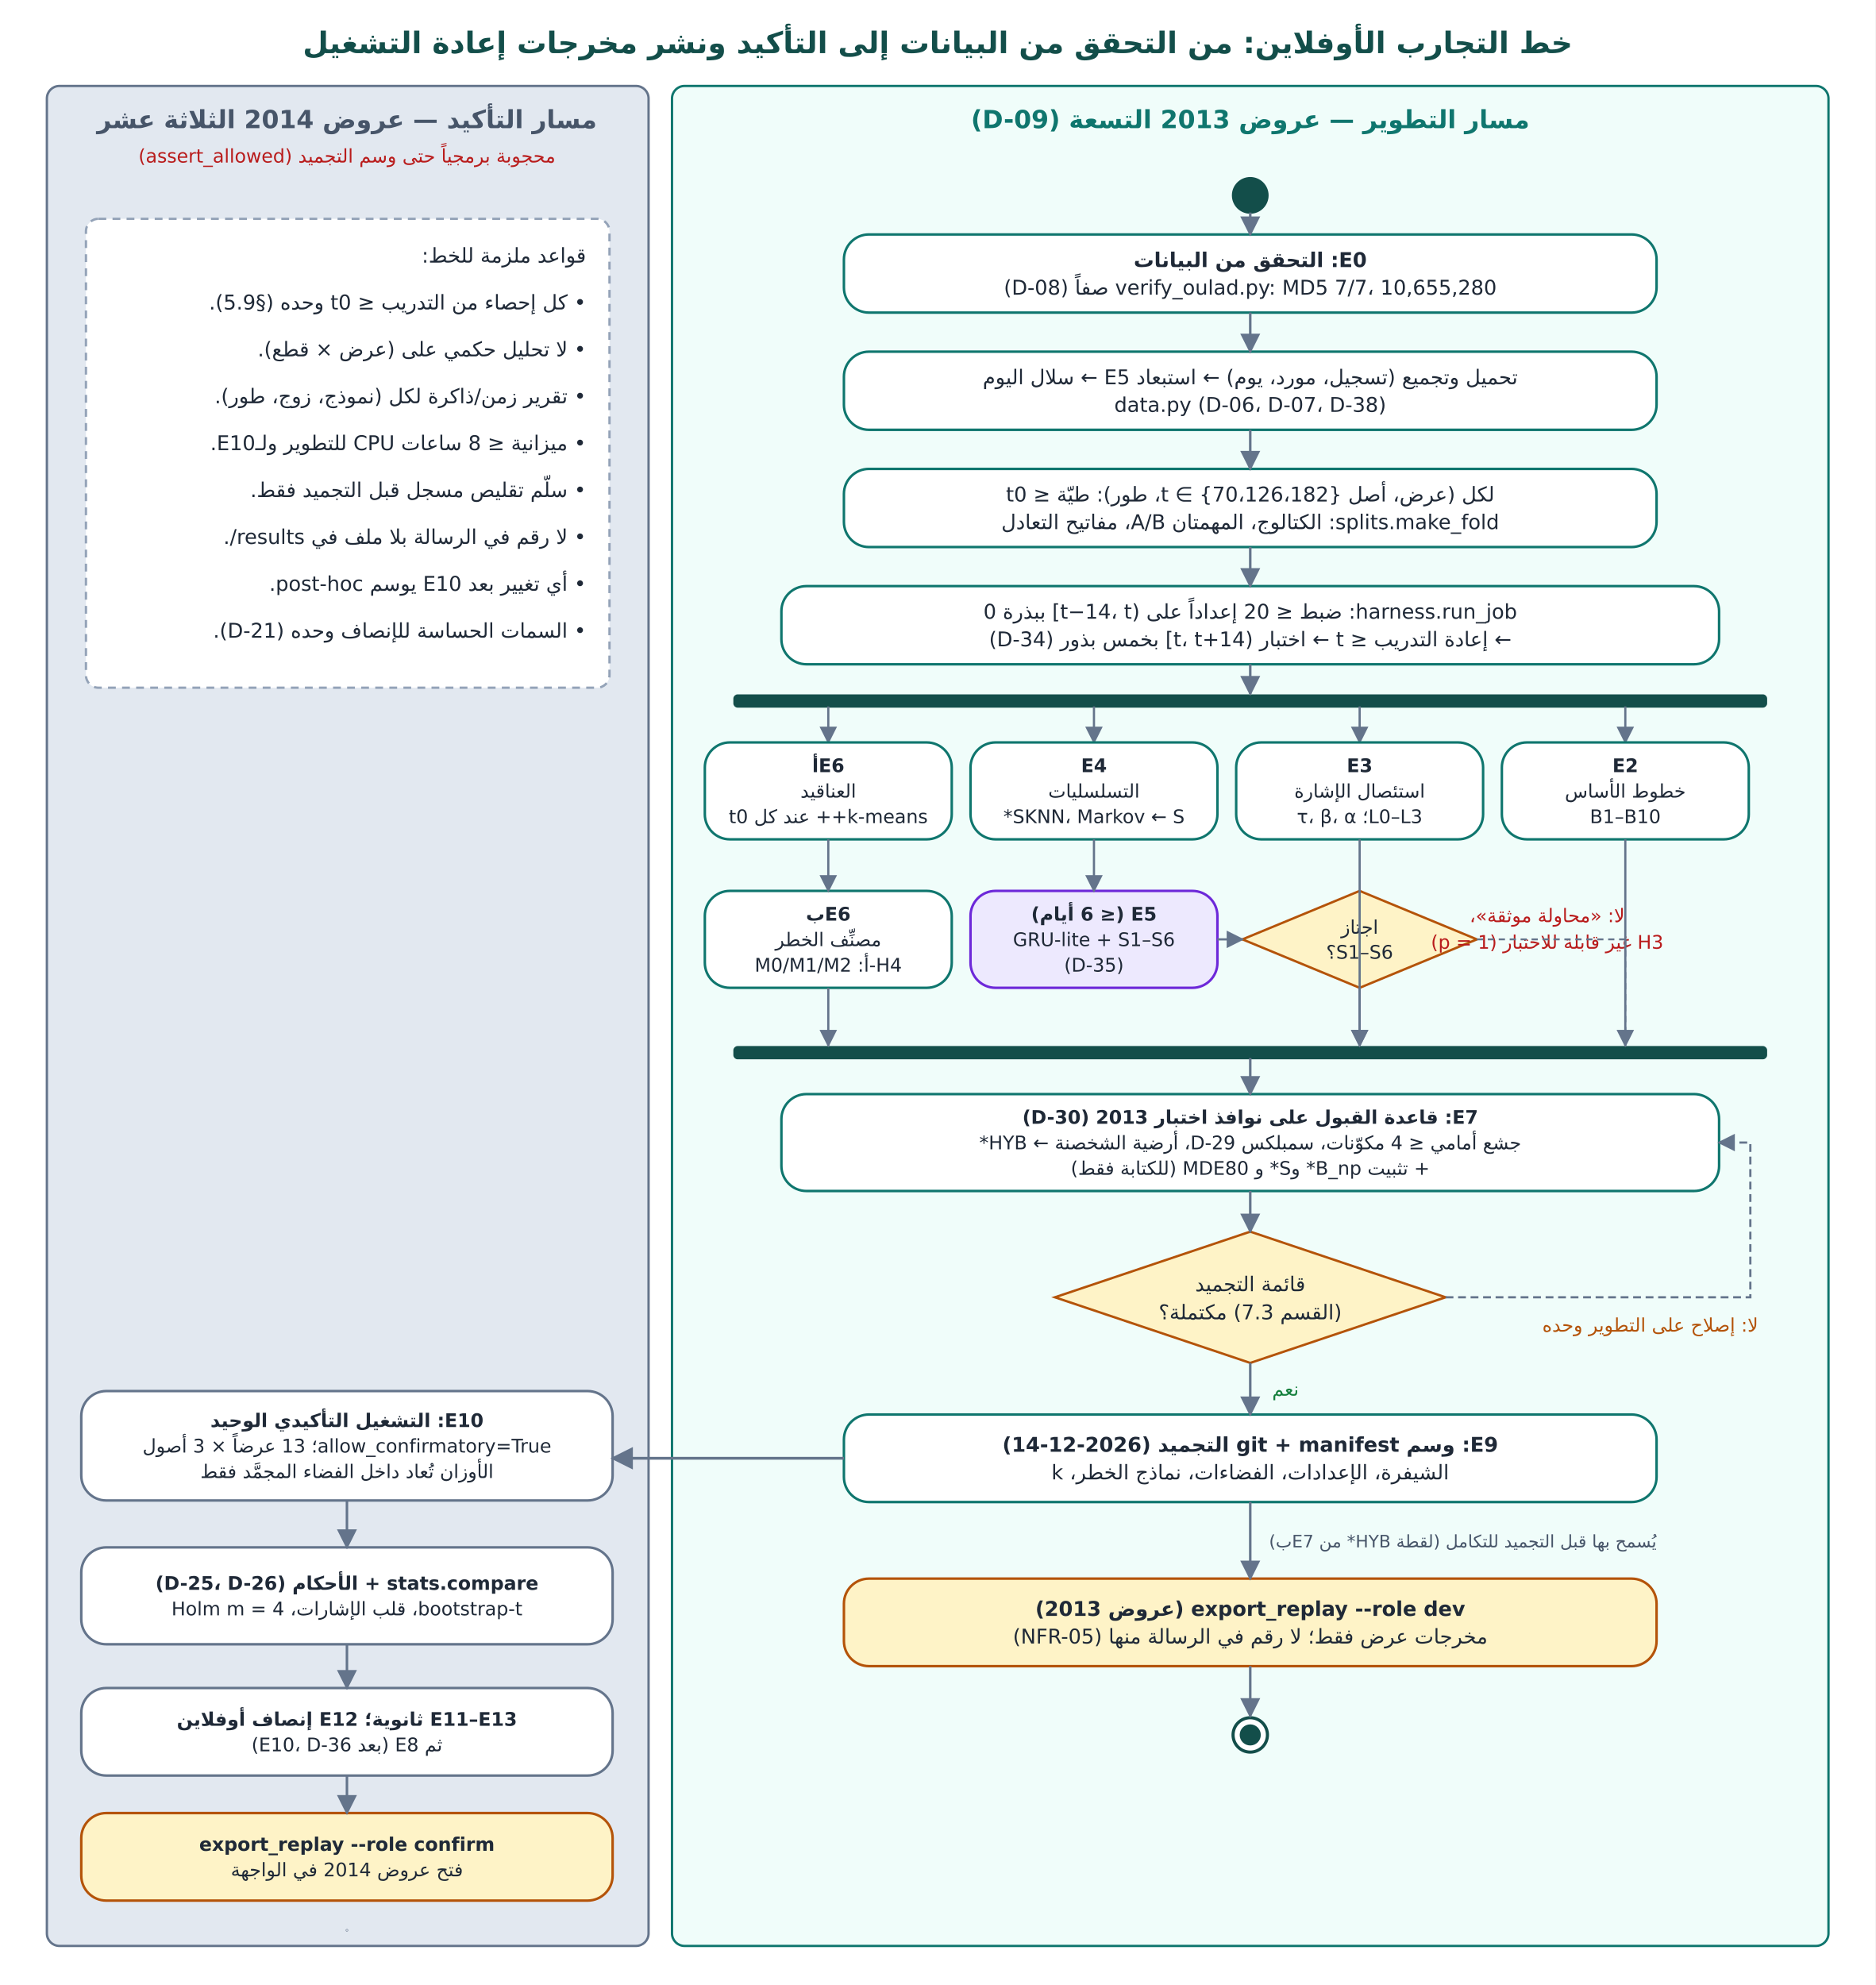
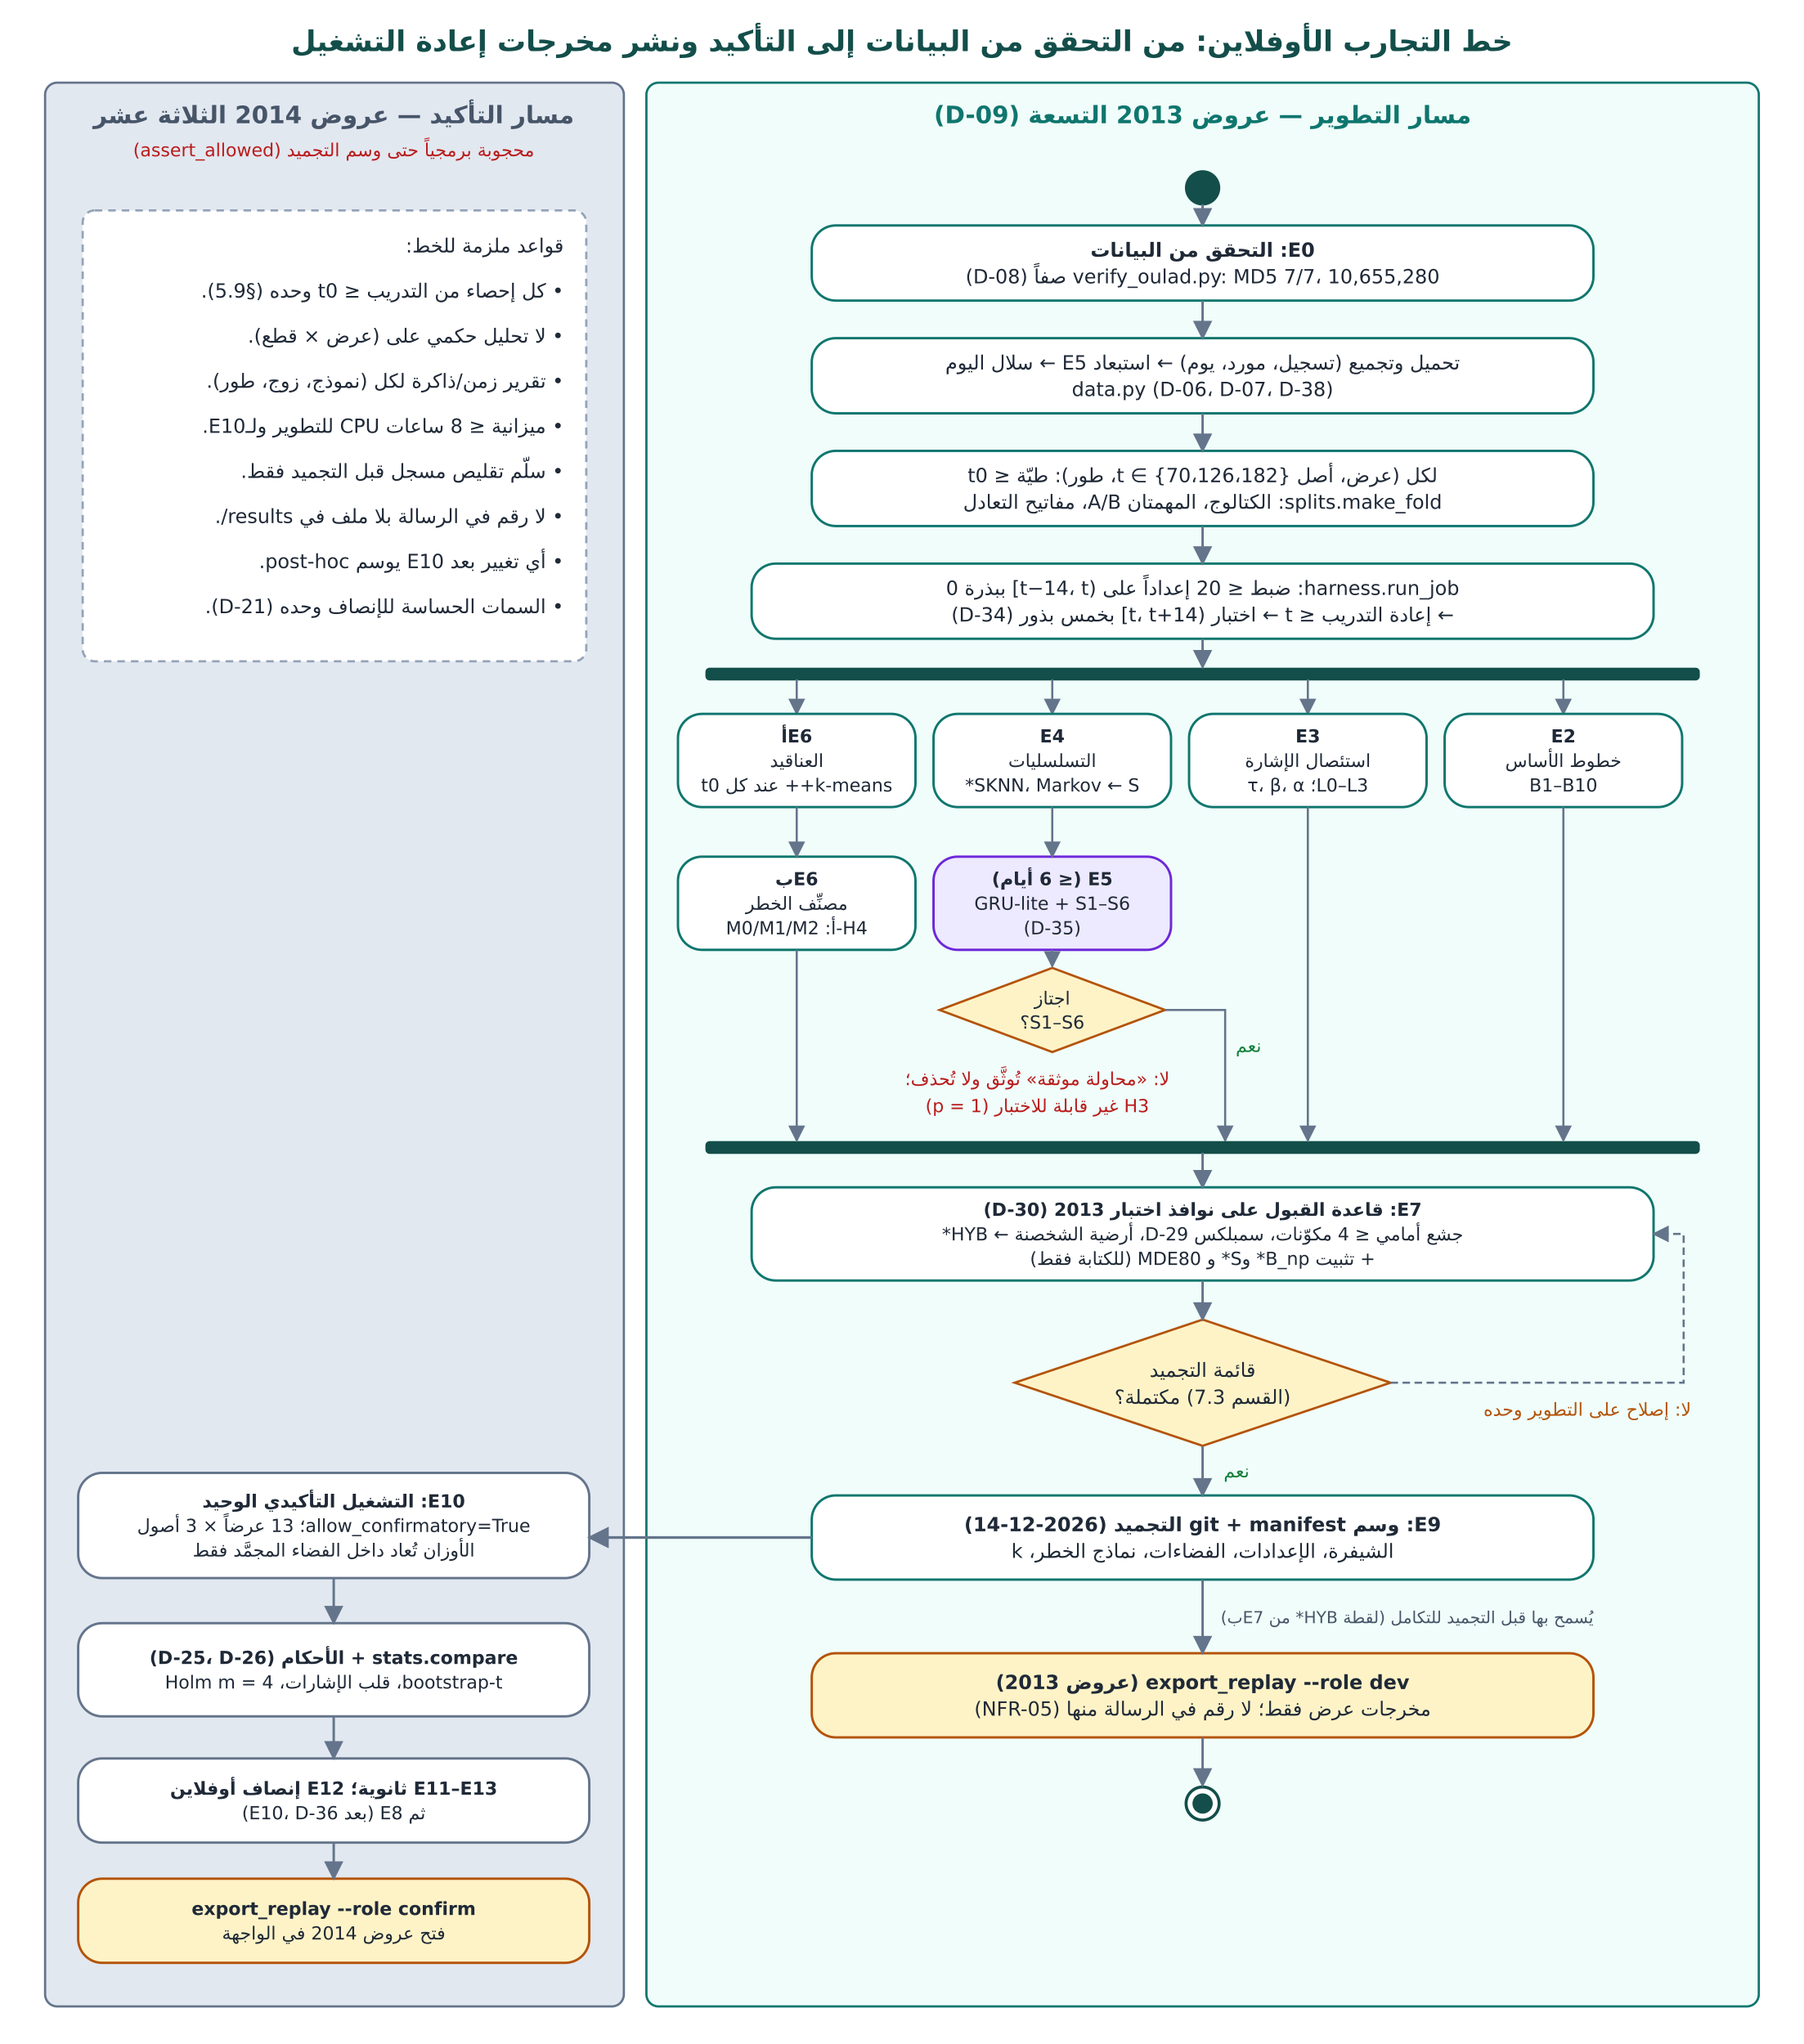
- <svg xmlns="http://www.w3.org/2000/svg" width="1200" height="1270" viewBox="0 0 1200 1270" font-family="DejaVu Sans, Arial, sans-serif">
+ <svg xmlns="http://www.w3.org/2000/svg" width="1200" height="1360" viewBox="0 0 1200 1360" font-family="DejaVu Sans, Arial, sans-serif">
  <defs>
    <marker id="arr" viewBox="0 0 10 10" refX="9" refY="5" markerWidth="8" markerHeight="8" orient="auto-start-reverse">
      <path d="M0,0 L10,5 L0,10 z" fill="#64748B" />
    </marker>
    <marker id="arrs" viewBox="0 0 10 10" refX="1" refY="5" markerWidth="8" markerHeight="8" orient="auto-start-reverse">
      <path d="M0,0 L10,5 L0,10 z" fill="#64748B" />
    </marker>
    <marker id="arrp" viewBox="0 0 10 10" refX="9" refY="5" markerWidth="8" markerHeight="8" orient="auto-start-reverse">
      <path d="M0,0 L10,5 L0,10 z" fill="#0F766E" />
    </marker>
    <marker id="arra" viewBox="0 0 10 10" refX="9" refY="5" markerWidth="8" markerHeight="8" orient="auto-start-reverse">
      <path d="M0,0 L10,5 L0,10 z" fill="#B45309" />
    </marker>
    <marker id="open" viewBox="0 0 12 12" refX="11" refY="6" markerWidth="10" markerHeight="10" orient="auto-start-reverse">
      <path d="M0,0 L11,6 L0,12" fill="none" stroke="#64748B" stroke-width="1.5" />
    </marker>
  </defs>
-   <rect x="0" y="0" width="1200" height="1270" fill="#ffffff" />
+   <rect x="0" y="0" width="1200" height="1360" fill="#ffffff" />
  <text x="600" y="34" font-family="DejaVu Sans, Arial, sans-serif" font-size="19" font-weight="bold" fill="#134E4A" text-anchor="middle" direction="rtl">خط التجارب الأوفلاين: من التحقق من البيانات إلى التأكيد ونشر مخرجات إعادة التشغيل</text>
-   <rect x="430" y="55" width="740" height="1190" rx="8" fill="#F0FDFA" stroke="#0F766E" stroke-width="1.5" />
-   <rect x="30" y="55" width="385" height="1190" rx="8" fill="#E2E8F0" stroke="#64748B" stroke-width="1.5" />
+   <rect x="430" y="55" width="740" height="1280" rx="8" fill="#F0FDFA" stroke="#0F766E" stroke-width="1.5" />
+   <rect x="30" y="55" width="385" height="1280" rx="8" fill="#E2E8F0" stroke="#64748B" stroke-width="1.5" />
  <text x="800" y="82" font-family="DejaVu Sans, Arial, sans-serif" font-size="16" font-weight="bold" fill="#0F766E" text-anchor="middle" direction="rtl">مسار التطوير — عروض 2013 التسعة (D-09)</text>
  <text x="222" y="82" font-family="DejaVu Sans, Arial, sans-serif" font-size="16" font-weight="bold" fill="#475569" text-anchor="middle" direction="rtl">مسار التأكيد — عروض 2014 الثلاثة عشر</text>
  <text x="222" y="104" font-family="DejaVu Sans, Arial, sans-serif" font-size="12" font-weight="normal" fill="#B91C1C" text-anchor="middle" direction="rtl">محجوبة برمجياً حتى وسم التجميد (assert_allowed)</text>
  <circle cx="800" cy="125" r="11" fill="#134E4A" stroke="#134E4A" stroke-width="1.5" />
  <rect x="540.0" y="150" width="520" height="50" rx="16" fill="#fff" stroke="#0F766E" stroke-width="1.6" />
  <text x="800" y="170.84" font-family="DejaVu Sans, Arial, sans-serif" font-size="13" font-weight="bold" fill="#1F2937" text-anchor="middle" direction="rtl">E0: التحقق من البيانات</text>
  <text x="800" y="188.52" font-family="DejaVu Sans, Arial, sans-serif" font-size="13" font-weight="normal" fill="#1F2937" text-anchor="middle" direction="rtl">verify_oulad.py: MD5 7/7، 10,655,280 صفاً (D-08)</text>
  <rect x="540.0" y="225" width="520" height="50" rx="16" fill="#fff" stroke="#0F766E" stroke-width="1.6" />
  <text x="800" y="245.84" font-family="DejaVu Sans, Arial, sans-serif" font-size="13" font-weight="normal" fill="#1F2937" text-anchor="middle" direction="rtl">تحميل وتجميع (تسجيل، مورد، يوم) ← استبعاد E5 ← سلال اليوم</text>
  <text x="800" y="263.52" font-family="DejaVu Sans, Arial, sans-serif" font-size="13" font-weight="normal" fill="#1F2937" text-anchor="middle" direction="rtl">data.py (D-06، D-07، D-38)</text>
  <rect x="540.0" y="300" width="520" height="50" rx="16" fill="#fff" stroke="#0F766E" stroke-width="1.6" />
  <text x="800" y="320.84" font-family="DejaVu Sans, Arial, sans-serif" font-size="13" font-weight="normal" fill="#1F2937" text-anchor="middle" direction="rtl">لكل (عرض، أصل t ∈ {70،126،182}، طور): طيّة ≤ t0</text>
  <text x="800" y="338.52" font-family="DejaVu Sans, Arial, sans-serif" font-size="13" font-weight="normal" fill="#1F2937" text-anchor="middle" direction="rtl">splits.make_fold: الكتالوج، المهمتان A/B، مفاتيح التعادل</text>
  <rect x="500.0" y="375" width="600" height="50" rx="16" fill="#fff" stroke="#0F766E" stroke-width="1.6" />
  <text x="800" y="395.84" font-family="DejaVu Sans, Arial, sans-serif" font-size="13" font-weight="normal" fill="#1F2937" text-anchor="middle" direction="rtl">harness.run_job: ضبط ≤ 20 إعداداً على (t−14، t] ببذرة 0</text>
  <text x="800" y="413.52" font-family="DejaVu Sans, Arial, sans-serif" font-size="13" font-weight="normal" fill="#1F2937" text-anchor="middle" direction="rtl">← إعادة التدريب ≤ t ← اختبار (t، t+14] بخمس بذور (D-34)</text>
  <line x1="800" y1="136" x2="800" y2="150" stroke="#64748B" stroke-width="1.6" marker-end="url(#arr)" />
  <line x1="800" y1="200" x2="800" y2="225" stroke="#64748B" stroke-width="1.6" marker-end="url(#arr)" />
  <line x1="800" y1="275" x2="800" y2="300" stroke="#64748B" stroke-width="1.6" marker-end="url(#arr)" />
  <line x1="800" y1="350" x2="800" y2="375" stroke="#64748B" stroke-width="1.6" marker-end="url(#arr)" />
  <rect x="470" y="445" width="660" height="7" rx="2" fill="#134E4A" stroke="#134E4A" stroke-width="1.5" />
  <line x1="800" y1="425" x2="800" y2="444" stroke="#64748B" stroke-width="1.6" marker-end="url(#arr)" />
  <line x1="1040" y1="452" x2="1040" y2="475" stroke="#64748B" stroke-width="1.4" marker-end="url(#arr)" />
  <rect x="961.0" y="475" width="158" height="62" rx="16" fill="#fff" stroke="#0F766E" stroke-width="1.6" />
  <text x="1040" y="494.0" font-family="DejaVu Sans, Arial, sans-serif" font-size="12" font-weight="bold" fill="#1F2937" text-anchor="middle">E2</text>
  <text x="1040" y="510.32" font-family="DejaVu Sans, Arial, sans-serif" font-size="12" font-weight="normal" fill="#1F2937" text-anchor="middle" direction="rtl">خطوط الأساس</text>
  <text x="1040" y="526.64" font-family="DejaVu Sans, Arial, sans-serif" font-size="12" font-weight="normal" fill="#1F2937" text-anchor="middle">B1–B10</text>
  <line x1="870" y1="452" x2="870" y2="475" stroke="#64748B" stroke-width="1.4" marker-end="url(#arr)" />
  <rect x="791.0" y="475" width="158" height="62" rx="16" fill="#fff" stroke="#0F766E" stroke-width="1.6" />
  <text x="870" y="494.0" font-family="DejaVu Sans, Arial, sans-serif" font-size="12" font-weight="bold" fill="#1F2937" text-anchor="middle">E3</text>
  <text x="870" y="510.32" font-family="DejaVu Sans, Arial, sans-serif" font-size="12" font-weight="normal" fill="#1F2937" text-anchor="middle" direction="rtl">استئصال الإشارة</text>
  <text x="870" y="526.64" font-family="DejaVu Sans, Arial, sans-serif" font-size="12" font-weight="normal" fill="#1F2937" text-anchor="middle" direction="rtl">L0–L3؛ τ، β، α</text>
  <line x1="700" y1="452" x2="700" y2="475" stroke="#64748B" stroke-width="1.4" marker-end="url(#arr)" />
  <rect x="621.0" y="475" width="158" height="62" rx="16" fill="#fff" stroke="#0F766E" stroke-width="1.6" />
  <text x="700" y="494.0" font-family="DejaVu Sans, Arial, sans-serif" font-size="12" font-weight="bold" fill="#1F2937" text-anchor="middle">E4</text>
  <text x="700" y="510.32" font-family="DejaVu Sans, Arial, sans-serif" font-size="12" font-weight="normal" fill="#1F2937" text-anchor="middle" direction="rtl">التسلسليات</text>
  <text x="700" y="526.64" font-family="DejaVu Sans, Arial, sans-serif" font-size="12" font-weight="normal" fill="#1F2937" text-anchor="middle" direction="rtl">SKNN، Markov ← S*</text>
  <line x1="530" y1="452" x2="530" y2="475" stroke="#64748B" stroke-width="1.4" marker-end="url(#arr)" />
  <rect x="451.0" y="475" width="158" height="62" rx="16" fill="#fff" stroke="#0F766E" stroke-width="1.6" />
  <text x="530" y="494.0" font-family="DejaVu Sans, Arial, sans-serif" font-size="12" font-weight="bold" fill="#1F2937" text-anchor="middle" direction="rtl">E6أ</text>
  <text x="530" y="510.32" font-family="DejaVu Sans, Arial, sans-serif" font-size="12" font-weight="normal" fill="#1F2937" text-anchor="middle" direction="rtl">العناقيد</text>
  <text x="530" y="526.64" font-family="DejaVu Sans, Arial, sans-serif" font-size="12" font-weight="normal" fill="#1F2937" text-anchor="middle" direction="rtl">k-means++ عند كل t0</text>
  <rect x="621.0" y="570" width="158" height="62" rx="16" fill="#EDE9FE" stroke="#6D28D9" stroke-width="1.6" />
  <text x="700" y="589.0" font-family="DejaVu Sans, Arial, sans-serif" font-size="12" font-weight="bold" fill="#1F2937" text-anchor="middle" direction="rtl">E5 (≤ 6 أيام)</text>
  <text x="700" y="605.32" font-family="DejaVu Sans, Arial, sans-serif" font-size="12" font-weight="normal" fill="#1F2937" text-anchor="middle">GRU-lite + S1–S6</text>
  <text x="700" y="621.64" font-family="DejaVu Sans, Arial, sans-serif" font-size="12" font-weight="normal" fill="#1F2937" text-anchor="middle">(D-35)</text>
  <rect x="451.0" y="570" width="158" height="62" rx="16" fill="#fff" stroke="#0F766E" stroke-width="1.6" />
  <text x="530" y="589.0" font-family="DejaVu Sans, Arial, sans-serif" font-size="12" font-weight="bold" fill="#1F2937" text-anchor="middle" direction="rtl">E6ب</text>
  <text x="530" y="605.32" font-family="DejaVu Sans, Arial, sans-serif" font-size="12" font-weight="normal" fill="#1F2937" text-anchor="middle" direction="rtl">مصنِّف الخطر</text>
  <text x="530" y="621.64" font-family="DejaVu Sans, Arial, sans-serif" font-size="12" font-weight="normal" fill="#1F2937" text-anchor="middle" direction="rtl">H4-أ: M0/M1/M2</text>
  <line x1="700" y1="537" x2="700" y2="570" stroke="#64748B" stroke-width="1.4" marker-end="url(#arr)" />
  <line x1="530" y1="537" x2="530" y2="570" stroke="#64748B" stroke-width="1.4" marker-end="url(#arr)" />
-   <polygon points="870,570.0 945.0,601 870,632.0 795.0,601" fill="#FEF3C7" stroke="#B45309" stroke-width="1.5" />
-   <text x="870" y="597.4" font-family="DejaVu Sans, Arial, sans-serif" font-size="12" font-weight="normal" fill="#1F2937" text-anchor="middle" direction="rtl">اجتاز</text>
-   <text x="870" y="613.4" font-family="DejaVu Sans, Arial, sans-serif" font-size="12" font-weight="normal" fill="#1F2937" text-anchor="middle" direction="rtl">S1–S6؟</text>
-   <line x1="779" y1="601" x2="795" y2="601" stroke="#64748B" stroke-width="1.4" marker-end="url(#arr)" />
-   <text x="990" y="590" font-family="DejaVu Sans, Arial, sans-serif" font-size="12" font-weight="normal" fill="#B91C1C" text-anchor="middle" direction="rtl">لا: «محاولة موثقة»،</text>
-   <text x="990" y="607" font-family="DejaVu Sans, Arial, sans-serif" font-size="12" font-weight="normal" fill="#B91C1C" text-anchor="middle" direction="rtl">H3 غير قابلة للاختبار (p = 1)</text>
-   <line x1="945" y1="601" x2="1040" y2="601" stroke="#64748B" stroke-width="1.2" stroke-dasharray="4 3" />
-   <rect x="470" y="670" width="660" height="7" rx="2" fill="#134E4A" stroke="#134E4A" stroke-width="1.5" />
-   <line x1="1040" y1="537" x2="1040" y2="669" stroke="#64748B" stroke-width="1.4" marker-end="url(#arr)" />
-   <line x1="870" y1="537" x2="870" y2="669" stroke="#64748B" stroke-width="1.4" marker-end="url(#arr)" />
-   <line x1="870" y1="632" x2="870" y2="669" stroke="#64748B" stroke-width="1.4" marker-end="url(#arr)" />
-   <line x1="530" y1="632" x2="530" y2="669" stroke="#64748B" stroke-width="1.4" marker-end="url(#arr)" />
-   <line x1="1040" y1="601" x2="1040" y2="669" stroke="#64748B" stroke-width="1.2" stroke-dasharray="4 3" />
-   <rect x="500.0" y="700" width="600" height="62" rx="16" fill="#fff" stroke="#0F766E" stroke-width="1.6" />
-   <text x="800" y="719.0" font-family="DejaVu Sans, Arial, sans-serif" font-size="12" font-weight="bold" fill="#1F2937" text-anchor="middle" direction="rtl">E7: قاعدة القبول على نوافذ اختبار 2013 (D-30)</text>
-   <text x="800" y="735.32" font-family="DejaVu Sans, Arial, sans-serif" font-size="12" font-weight="normal" fill="#1F2937" text-anchor="middle" direction="rtl">جشع أمامي ≤ 4 مكوّنات، سمبلكس D-29، أرضية الشخصنة ← HYB*</text>
-   <text x="800" y="751.64" font-family="DejaVu Sans, Arial, sans-serif" font-size="12" font-weight="normal" fill="#1F2937" text-anchor="middle" direction="rtl">+ تثبيت B_np* وS* و MDE80 (للكتابة فقط)</text>
-   <line x1="800" y1="677" x2="800" y2="700" stroke="#64748B" stroke-width="1.6" marker-end="url(#arr)" />
-   <polygon points="800,788.0 925.0,830 800,872.0 675.0,830" fill="#FEF3C7" stroke="#B45309" stroke-width="1.5" />
-   <text x="800" y="826.1" font-family="DejaVu Sans, Arial, sans-serif" font-size="13" font-weight="normal" fill="#1F2937" text-anchor="middle" direction="rtl">قائمة التجميد</text>
-   <text x="800" y="844.1" font-family="DejaVu Sans, Arial, sans-serif" font-size="13" font-weight="normal" fill="#1F2937" text-anchor="middle" direction="rtl">(القسم 7.3) مكتملة؟</text>
-   <line x1="800" y1="762" x2="800" y2="788" stroke="#64748B" stroke-width="1.6" marker-end="url(#arr)" />
-   <path d="M925,830 L1120,830 L1120,731 L1100,731" fill="none" stroke="#64748B" stroke-width="1.4" stroke-dasharray="5 3" marker-end="url(#arr)" />
-   <text x="1125" y="852" font-family="DejaVu Sans, Arial, sans-serif" font-size="12" font-weight="normal" fill="#B45309" text-anchor="start" direction="rtl">لا: إصلاح على التطوير وحده</text>
-   <rect x="540.0" y="905" width="520" height="56" rx="16" fill="#fff" stroke="#0F766E" stroke-width="1.6" />
-   <text x="800" y="928.84" font-family="DejaVu Sans, Arial, sans-serif" font-size="13" font-weight="bold" fill="#1F2937" text-anchor="middle" direction="rtl">E9: وسم git + manifest التجميد (2026-12-14)</text>
-   <text x="800" y="946.52" font-family="DejaVu Sans, Arial, sans-serif" font-size="13" font-weight="normal" fill="#1F2937" text-anchor="middle" direction="rtl">الشيفرة، الإعدادات، الفضاءات، نماذج الخطر، k</text>
-   <line x1="800" y1="872" x2="800" y2="905" stroke="#64748B" stroke-width="1.6" marker-end="url(#arr)" />
-   <text x="814" y="893" font-family="DejaVu Sans, Arial, sans-serif" font-size="12" font-weight="normal" fill="#15803D" text-anchor="end" direction="rtl">نعم</text>
-   <rect x="540.0" y="1010" width="520" height="56" rx="16" fill="#FEF3C7" stroke="#B45309" stroke-width="1.6" />
-   <text x="800" y="1033.84" font-family="DejaVu Sans, Arial, sans-serif" font-size="13" font-weight="bold" fill="#1F2937" text-anchor="middle" direction="rtl">export_replay --role dev (عروض 2013)</text>
-   <text x="800" y="1051.52" font-family="DejaVu Sans, Arial, sans-serif" font-size="13" font-weight="normal" fill="#1F2937" text-anchor="middle" direction="rtl">مخرجات عرض فقط؛ لا رقم في الرسالة منها (NFR-05)</text>
-   <line x1="800" y1="961" x2="800" y2="1010" stroke="#64748B" stroke-width="1.6" marker-end="url(#arr)" />
-   <text x="812" y="990" font-family="DejaVu Sans, Arial, sans-serif" font-size="11" font-weight="normal" fill="#475569" text-anchor="end" direction="rtl">يُسمح بها قبل التجميد للتكامل (لقطة HYB* من E7ب)</text>
-   <circle cx="800" cy="1110" r="11" fill="#fff" stroke="#134E4A" stroke-width="2" />
-   <circle cx="800" cy="1110" r="6" fill="#134E4A" stroke="#134E4A" stroke-width="1.5" />
-   <line x1="800" y1="1066" x2="800" y2="1098" stroke="#64748B" stroke-width="1.6" marker-end="url(#arr)" />
-   <rect x="52.0" y="890" width="340" height="70" rx="16" fill="#fff" stroke="#64748B" stroke-width="1.6" />
-   <text x="222" y="913.0" font-family="DejaVu Sans, Arial, sans-serif" font-size="12" font-weight="bold" fill="#1F2937" text-anchor="middle" direction="rtl">E10: التشغيل التأكيدي الوحيد</text>
-   <text x="222" y="929.32" font-family="DejaVu Sans, Arial, sans-serif" font-size="12" font-weight="normal" fill="#1F2937" text-anchor="middle" direction="rtl">allow_confirmatory=True؛ 13 عرضاً × 3 أصول</text>
-   <text x="222" y="945.64" font-family="DejaVu Sans, Arial, sans-serif" font-size="12" font-weight="normal" fill="#1F2937" text-anchor="middle" direction="rtl">الأوزان تُعاد داخل الفضاء المجمَّد فقط</text>
-   <path d="M540,933 L420,933 L392,933" fill="none" stroke="#64748B" stroke-width="1.8" marker-end="url(#arr)" />
-   <rect x="52.0" y="990" width="340" height="62" rx="16" fill="#fff" stroke="#64748B" stroke-width="1.6" />
-   <text x="222" y="1017.16" font-family="DejaVu Sans, Arial, sans-serif" font-size="12" font-weight="bold" fill="#1F2937" text-anchor="middle" direction="rtl">stats.compare + الأحكام (D-25، D-26)</text>
-   <text x="222" y="1033.48" font-family="DejaVu Sans, Arial, sans-serif" font-size="12" font-weight="normal" fill="#1F2937" text-anchor="middle" direction="rtl">bootstrap-t، قلب الإشارات، Holm m = 4</text>
-   <rect x="52.0" y="1080" width="340" height="56" rx="16" fill="#fff" stroke="#64748B" stroke-width="1.6" />
-   <text x="222" y="1104.16" font-family="DejaVu Sans, Arial, sans-serif" font-size="12" font-weight="bold" fill="#1F2937" text-anchor="middle" direction="rtl">E11–E13 ثانوية؛ E12 إنصاف أوفلاين</text>
-   <text x="222" y="1120.48" font-family="DejaVu Sans, Arial, sans-serif" font-size="12" font-weight="normal" fill="#1F2937" text-anchor="middle" direction="rtl">ثم E8 (بعد E10، D-36)</text>
-   <rect x="52.0" y="1160" width="340" height="56" rx="16" fill="#FEF3C7" stroke="#B45309" stroke-width="1.6" />
-   <text x="222" y="1184.16" font-family="DejaVu Sans, Arial, sans-serif" font-size="12" font-weight="bold" fill="#1F2937" text-anchor="middle">export_replay --role confirm</text>
-   <text x="222" y="1200.48" font-family="DejaVu Sans, Arial, sans-serif" font-size="12" font-weight="normal" fill="#1F2937" text-anchor="middle" direction="rtl">فتح عروض 2014 في الواجهة</text>
-   <line x1="222" y1="960" x2="222" y2="990" stroke="#64748B" stroke-width="1.6" marker-end="url(#arr)" />
-   <line x1="222" y1="1052" x2="222" y2="1080" stroke="#64748B" stroke-width="1.6" marker-end="url(#arr)" />
-   <line x1="222" y1="1136" x2="222" y2="1160" stroke="#64748B" stroke-width="1.6" marker-end="url(#arr)" />
-   <circle cx="222" cy="1235" r="0.1" fill="#fff" stroke="#64748B" stroke-width="1.5" />
+   <polygon points="700,644.0 775.0,672 700,700.0 625.0,672" fill="#FEF3C7" stroke="#B45309" stroke-width="1.5" />
+   <text x="700" y="668.4" font-family="DejaVu Sans, Arial, sans-serif" font-size="12" font-weight="normal" fill="#1F2937" text-anchor="middle" direction="rtl">اجتاز</text>
+   <text x="700" y="684.4" font-family="DejaVu Sans, Arial, sans-serif" font-size="12" font-weight="normal" fill="#1F2937" text-anchor="middle" direction="rtl">S1–S6؟</text>
+   <line x1="700" y1="632" x2="700" y2="643" stroke="#64748B" stroke-width="1.4" marker-end="url(#arr)" />
+   <path d="M775,672 L815,672 L815,759" fill="none" stroke="#64748B" stroke-width="1.4" marker-end="url(#arr)" />
+   <text x="822" y="700" font-family="DejaVu Sans, Arial, sans-serif" font-size="12" font-weight="normal" fill="#15803D" text-anchor="end" direction="rtl">نعم</text>
+   <text x="690" y="722" font-family="DejaVu Sans, Arial, sans-serif" font-size="12" font-weight="normal" fill="#B91C1C" text-anchor="middle" direction="rtl">لا: «محاولة موثقة» تُوثَّق ولا تُحذف؛</text>
+   <text x="690" y="740" font-family="DejaVu Sans, Arial, sans-serif" font-size="12" font-weight="normal" fill="#B91C1C" text-anchor="middle" direction="rtl">H3 غير قابلة للاختبار (p = 1)</text>
+   <rect x="470" y="760" width="660" height="7" rx="2" fill="#134E4A" stroke="#134E4A" stroke-width="1.5" />
+   <line x1="1040" y1="537" x2="1040" y2="759" stroke="#64748B" stroke-width="1.4" marker-end="url(#arr)" />
+   <line x1="870" y1="537" x2="870" y2="759" stroke="#64748B" stroke-width="1.4" marker-end="url(#arr)" />
+   <line x1="530" y1="632" x2="530" y2="759" stroke="#64748B" stroke-width="1.4" marker-end="url(#arr)" />
+   <rect x="500.0" y="790" width="600" height="62" rx="16" fill="#fff" stroke="#0F766E" stroke-width="1.6" />
+   <text x="800" y="809.0" font-family="DejaVu Sans, Arial, sans-serif" font-size="12" font-weight="bold" fill="#1F2937" text-anchor="middle" direction="rtl">E7: قاعدة القبول على نوافذ اختبار 2013 (D-30)</text>
+   <text x="800" y="825.32" font-family="DejaVu Sans, Arial, sans-serif" font-size="12" font-weight="normal" fill="#1F2937" text-anchor="middle" direction="rtl">جشع أمامي ≤ 4 مكوّنات، سمبلكس D-29، أرضية الشخصنة ← HYB*</text>
+   <text x="800" y="841.64" font-family="DejaVu Sans, Arial, sans-serif" font-size="12" font-weight="normal" fill="#1F2937" text-anchor="middle" direction="rtl">+ تثبيت B_np* وS* و MDE80 (للكتابة فقط)</text>
+   <line x1="800" y1="767" x2="800" y2="790" stroke="#64748B" stroke-width="1.6" marker-end="url(#arr)" />
+   <polygon points="800,878.0 925.0,920 800,962.0 675.0,920" fill="#FEF3C7" stroke="#B45309" stroke-width="1.5" />
+   <text x="800" y="916.1" font-family="DejaVu Sans, Arial, sans-serif" font-size="13" font-weight="normal" fill="#1F2937" text-anchor="middle" direction="rtl">قائمة التجميد</text>
+   <text x="800" y="934.1" font-family="DejaVu Sans, Arial, sans-serif" font-size="13" font-weight="normal" fill="#1F2937" text-anchor="middle" direction="rtl">(القسم 7.3) مكتملة؟</text>
+   <line x1="800" y1="852" x2="800" y2="878" stroke="#64748B" stroke-width="1.6" marker-end="url(#arr)" />
+   <path d="M925,920 L1120,920 L1120,821 L1100,821" fill="none" stroke="#64748B" stroke-width="1.4" stroke-dasharray="5 3" marker-end="url(#arr)" />
+   <text x="1125" y="942" font-family="DejaVu Sans, Arial, sans-serif" font-size="12" font-weight="normal" fill="#B45309" text-anchor="start" direction="rtl">لا: إصلاح على التطوير وحده</text>
+   <rect x="540.0" y="995" width="520" height="56" rx="16" fill="#fff" stroke="#0F766E" stroke-width="1.6" />
+   <text x="800" y="1018.84" font-family="DejaVu Sans, Arial, sans-serif" font-size="13" font-weight="bold" fill="#1F2937" text-anchor="middle" direction="rtl">E9: وسم git + manifest التجميد (2026-12-14)</text>
+   <text x="800" y="1036.52" font-family="DejaVu Sans, Arial, sans-serif" font-size="13" font-weight="normal" fill="#1F2937" text-anchor="middle" direction="rtl">الشيفرة، الإعدادات، الفضاءات، نماذج الخطر، k</text>
+   <line x1="800" y1="962" x2="800" y2="995" stroke="#64748B" stroke-width="1.6" marker-end="url(#arr)" />
+   <text x="814" y="983" font-family="DejaVu Sans, Arial, sans-serif" font-size="12" font-weight="normal" fill="#15803D" text-anchor="end" direction="rtl">نعم</text>
+   <rect x="540.0" y="1100" width="520" height="56" rx="16" fill="#FEF3C7" stroke="#B45309" stroke-width="1.6" />
+   <text x="800" y="1123.84" font-family="DejaVu Sans, Arial, sans-serif" font-size="13" font-weight="bold" fill="#1F2937" text-anchor="middle" direction="rtl">export_replay --role dev (عروض 2013)</text>
+   <text x="800" y="1141.52" font-family="DejaVu Sans, Arial, sans-serif" font-size="13" font-weight="normal" fill="#1F2937" text-anchor="middle" direction="rtl">مخرجات عرض فقط؛ لا رقم في الرسالة منها (NFR-05)</text>
+   <line x1="800" y1="1051" x2="800" y2="1100" stroke="#64748B" stroke-width="1.6" marker-end="url(#arr)" />
+   <text x="812" y="1080" font-family="DejaVu Sans, Arial, sans-serif" font-size="11" font-weight="normal" fill="#475569" text-anchor="end" direction="rtl">يُسمح بها قبل التجميد للتكامل (لقطة HYB* من E7ب)</text>
+   <circle cx="800" cy="1200" r="11" fill="#fff" stroke="#134E4A" stroke-width="2" />
+   <circle cx="800" cy="1200" r="6" fill="#134E4A" stroke="#134E4A" stroke-width="1.5" />
+   <line x1="800" y1="1156" x2="800" y2="1188" stroke="#64748B" stroke-width="1.6" marker-end="url(#arr)" />
+   <rect x="52.0" y="980" width="340" height="70" rx="16" fill="#fff" stroke="#64748B" stroke-width="1.6" />
+   <text x="222" y="1003.0" font-family="DejaVu Sans, Arial, sans-serif" font-size="12" font-weight="bold" fill="#1F2937" text-anchor="middle" direction="rtl">E10: التشغيل التأكيدي الوحيد</text>
+   <text x="222" y="1019.32" font-family="DejaVu Sans, Arial, sans-serif" font-size="12" font-weight="normal" fill="#1F2937" text-anchor="middle" direction="rtl">allow_confirmatory=True؛ 13 عرضاً × 3 أصول</text>
+   <text x="222" y="1035.64" font-family="DejaVu Sans, Arial, sans-serif" font-size="12" font-weight="normal" fill="#1F2937" text-anchor="middle" direction="rtl">الأوزان تُعاد داخل الفضاء المجمَّد فقط</text>
+   <path d="M540,1023 L392,1023" fill="none" stroke="#64748B" stroke-width="1.8" marker-end="url(#arr)" />
+   <rect x="52.0" y="1080" width="340" height="62" rx="16" fill="#fff" stroke="#64748B" stroke-width="1.6" />
+   <text x="222" y="1107.16" font-family="DejaVu Sans, Arial, sans-serif" font-size="12" font-weight="bold" fill="#1F2937" text-anchor="middle" direction="rtl">stats.compare + الأحكام (D-25، D-26)</text>
+   <text x="222" y="1123.48" font-family="DejaVu Sans, Arial, sans-serif" font-size="12" font-weight="normal" fill="#1F2937" text-anchor="middle" direction="rtl">bootstrap-t، قلب الإشارات، Holm m = 4</text>
+   <rect x="52.0" y="1170" width="340" height="56" rx="16" fill="#fff" stroke="#64748B" stroke-width="1.6" />
+   <text x="222" y="1194.16" font-family="DejaVu Sans, Arial, sans-serif" font-size="12" font-weight="bold" fill="#1F2937" text-anchor="middle" direction="rtl">E11–E13 ثانوية؛ E12 إنصاف أوفلاين</text>
+   <text x="222" y="1210.48" font-family="DejaVu Sans, Arial, sans-serif" font-size="12" font-weight="normal" fill="#1F2937" text-anchor="middle" direction="rtl">ثم E8 (بعد E10، D-36)</text>
+   <rect x="52.0" y="1250" width="340" height="56" rx="16" fill="#FEF3C7" stroke="#B45309" stroke-width="1.6" />
+   <text x="222" y="1274.16" font-family="DejaVu Sans, Arial, sans-serif" font-size="12" font-weight="bold" fill="#1F2937" text-anchor="middle">export_replay --role confirm</text>
+   <text x="222" y="1290.48" font-family="DejaVu Sans, Arial, sans-serif" font-size="12" font-weight="normal" fill="#1F2937" text-anchor="middle" direction="rtl">فتح عروض 2014 في الواجهة</text>
+   <line x1="222" y1="1050" x2="222" y2="1080" stroke="#64748B" stroke-width="1.6" marker-end="url(#arr)" />
+   <line x1="222" y1="1142" x2="222" y2="1170" stroke="#64748B" stroke-width="1.6" marker-end="url(#arr)" />
+   <line x1="222" y1="1226" x2="222" y2="1250" stroke="#64748B" stroke-width="1.6" marker-end="url(#arr)" />
  <rect x="55" y="140" width="335" height="300" rx="8" fill="#fff" stroke="#94A3B8" stroke-width="1.5" stroke-dasharray="5 4" />
  <text x="375" y="168" font-family="DejaVu Sans, Arial, sans-serif" font-size="13" font-weight="normal" fill="#1F2937" text-anchor="start" direction="rtl">قواعد ملزمة للخط:</text>
  <text x="375" y="198" font-family="DejaVu Sans, Arial, sans-serif" font-size="13" font-weight="normal" fill="#1F2937" text-anchor="start" direction="rtl">• كل إحصاء من التدريب ≤ t0 وحده (§5.9).</text>
  <text x="375" y="228" font-family="DejaVu Sans, Arial, sans-serif" font-size="13" font-weight="normal" fill="#1F2937" text-anchor="start" direction="rtl">• لا تحليل حكمي على (عرض × قطع).</text>
  <text x="375" y="258" font-family="DejaVu Sans, Arial, sans-serif" font-size="13" font-weight="normal" fill="#1F2937" text-anchor="start" direction="rtl">• تقرير زمن/ذاكرة لكل (نموذج، زوج، طور).</text>
  <text x="375" y="288" font-family="DejaVu Sans, Arial, sans-serif" font-size="13" font-weight="normal" fill="#1F2937" text-anchor="start" direction="rtl">• ميزانية ≤ 8 ساعات CPU للتطوير ولـE10.</text>
  <text x="375" y="318" font-family="DejaVu Sans, Arial, sans-serif" font-size="13" font-weight="normal" fill="#1F2937" text-anchor="start" direction="rtl">• سلّم تقليص مسجل قبل التجميد فقط.</text>
  <text x="375" y="348" font-family="DejaVu Sans, Arial, sans-serif" font-size="13" font-weight="normal" fill="#1F2937" text-anchor="start" direction="rtl">• لا رقم في الرسالة بلا ملف في results/.</text>
  <text x="375" y="378" font-family="DejaVu Sans, Arial, sans-serif" font-size="13" font-weight="normal" fill="#1F2937" text-anchor="start" direction="rtl">• أي تغيير بعد E10 يوسم post-hoc.</text>
  <text x="375" y="408" font-family="DejaVu Sans, Arial, sans-serif" font-size="13" font-weight="normal" fill="#1F2937" text-anchor="start" direction="rtl">• السمات الحساسة للإنصاف وحده (D-21).</text>
-   <text x="600" y="1262" font-family="DejaVu Sans, Arial, sans-serif" font-size="10" font-weight="normal" fill="#1F2937" text-anchor="middle" />
</svg>
